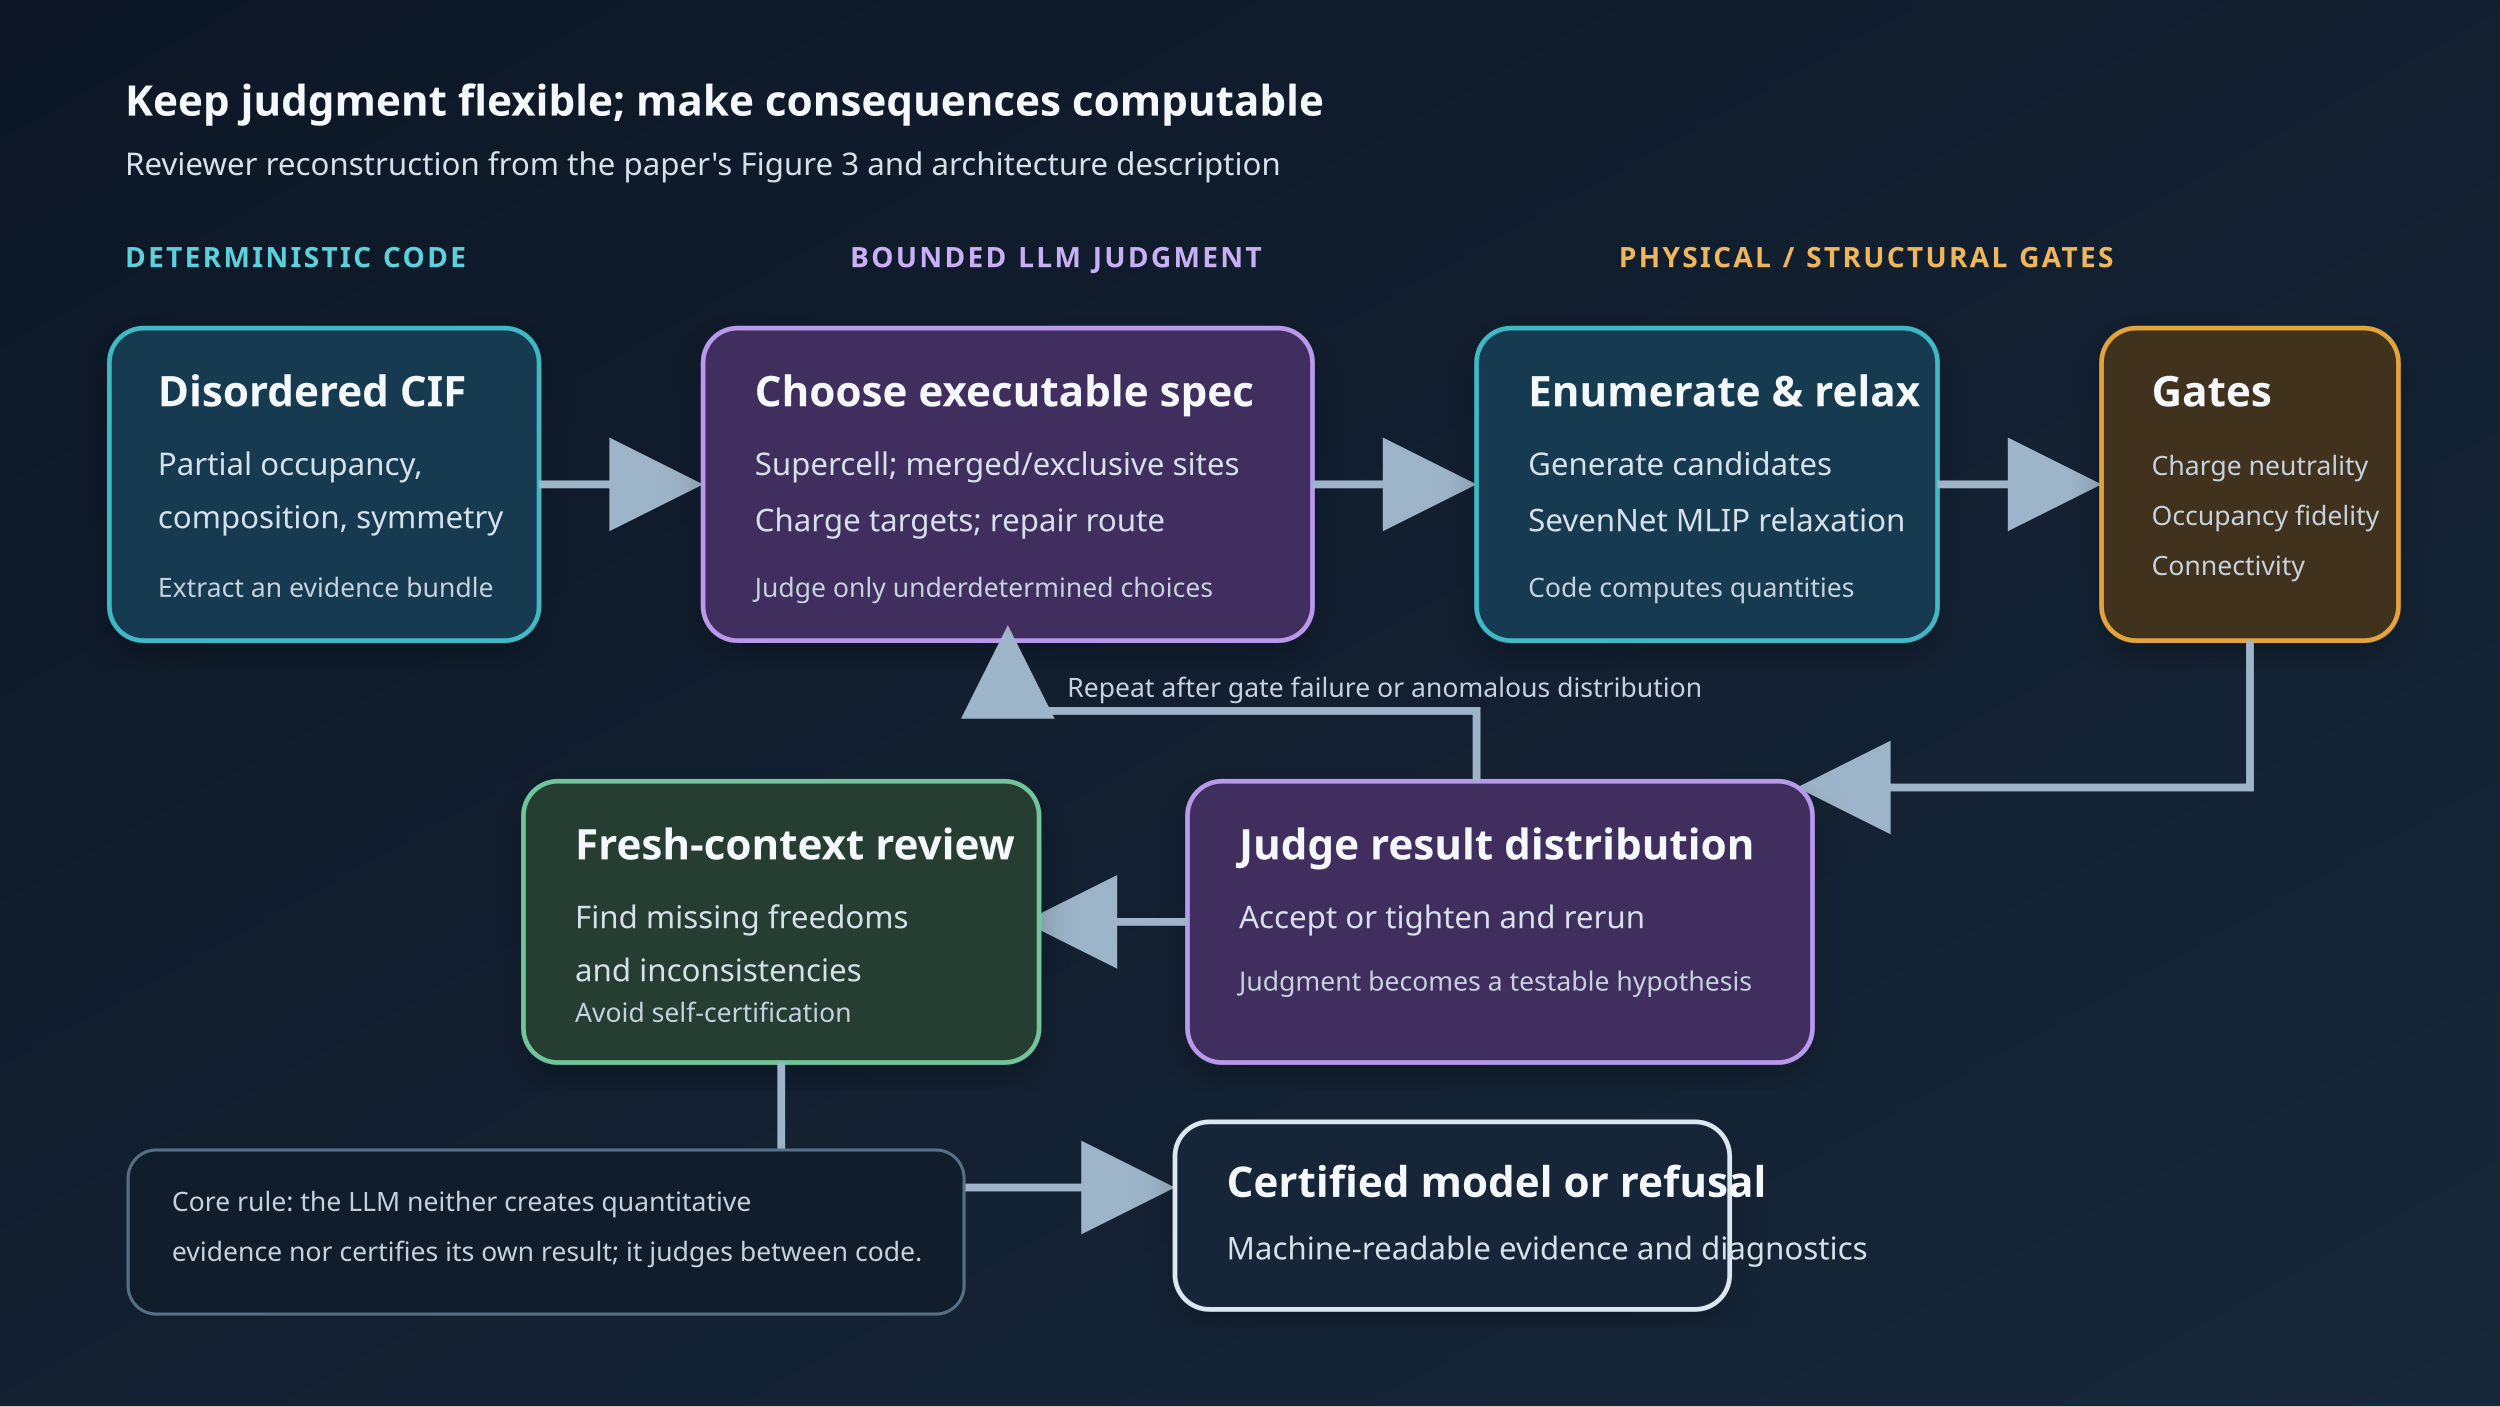
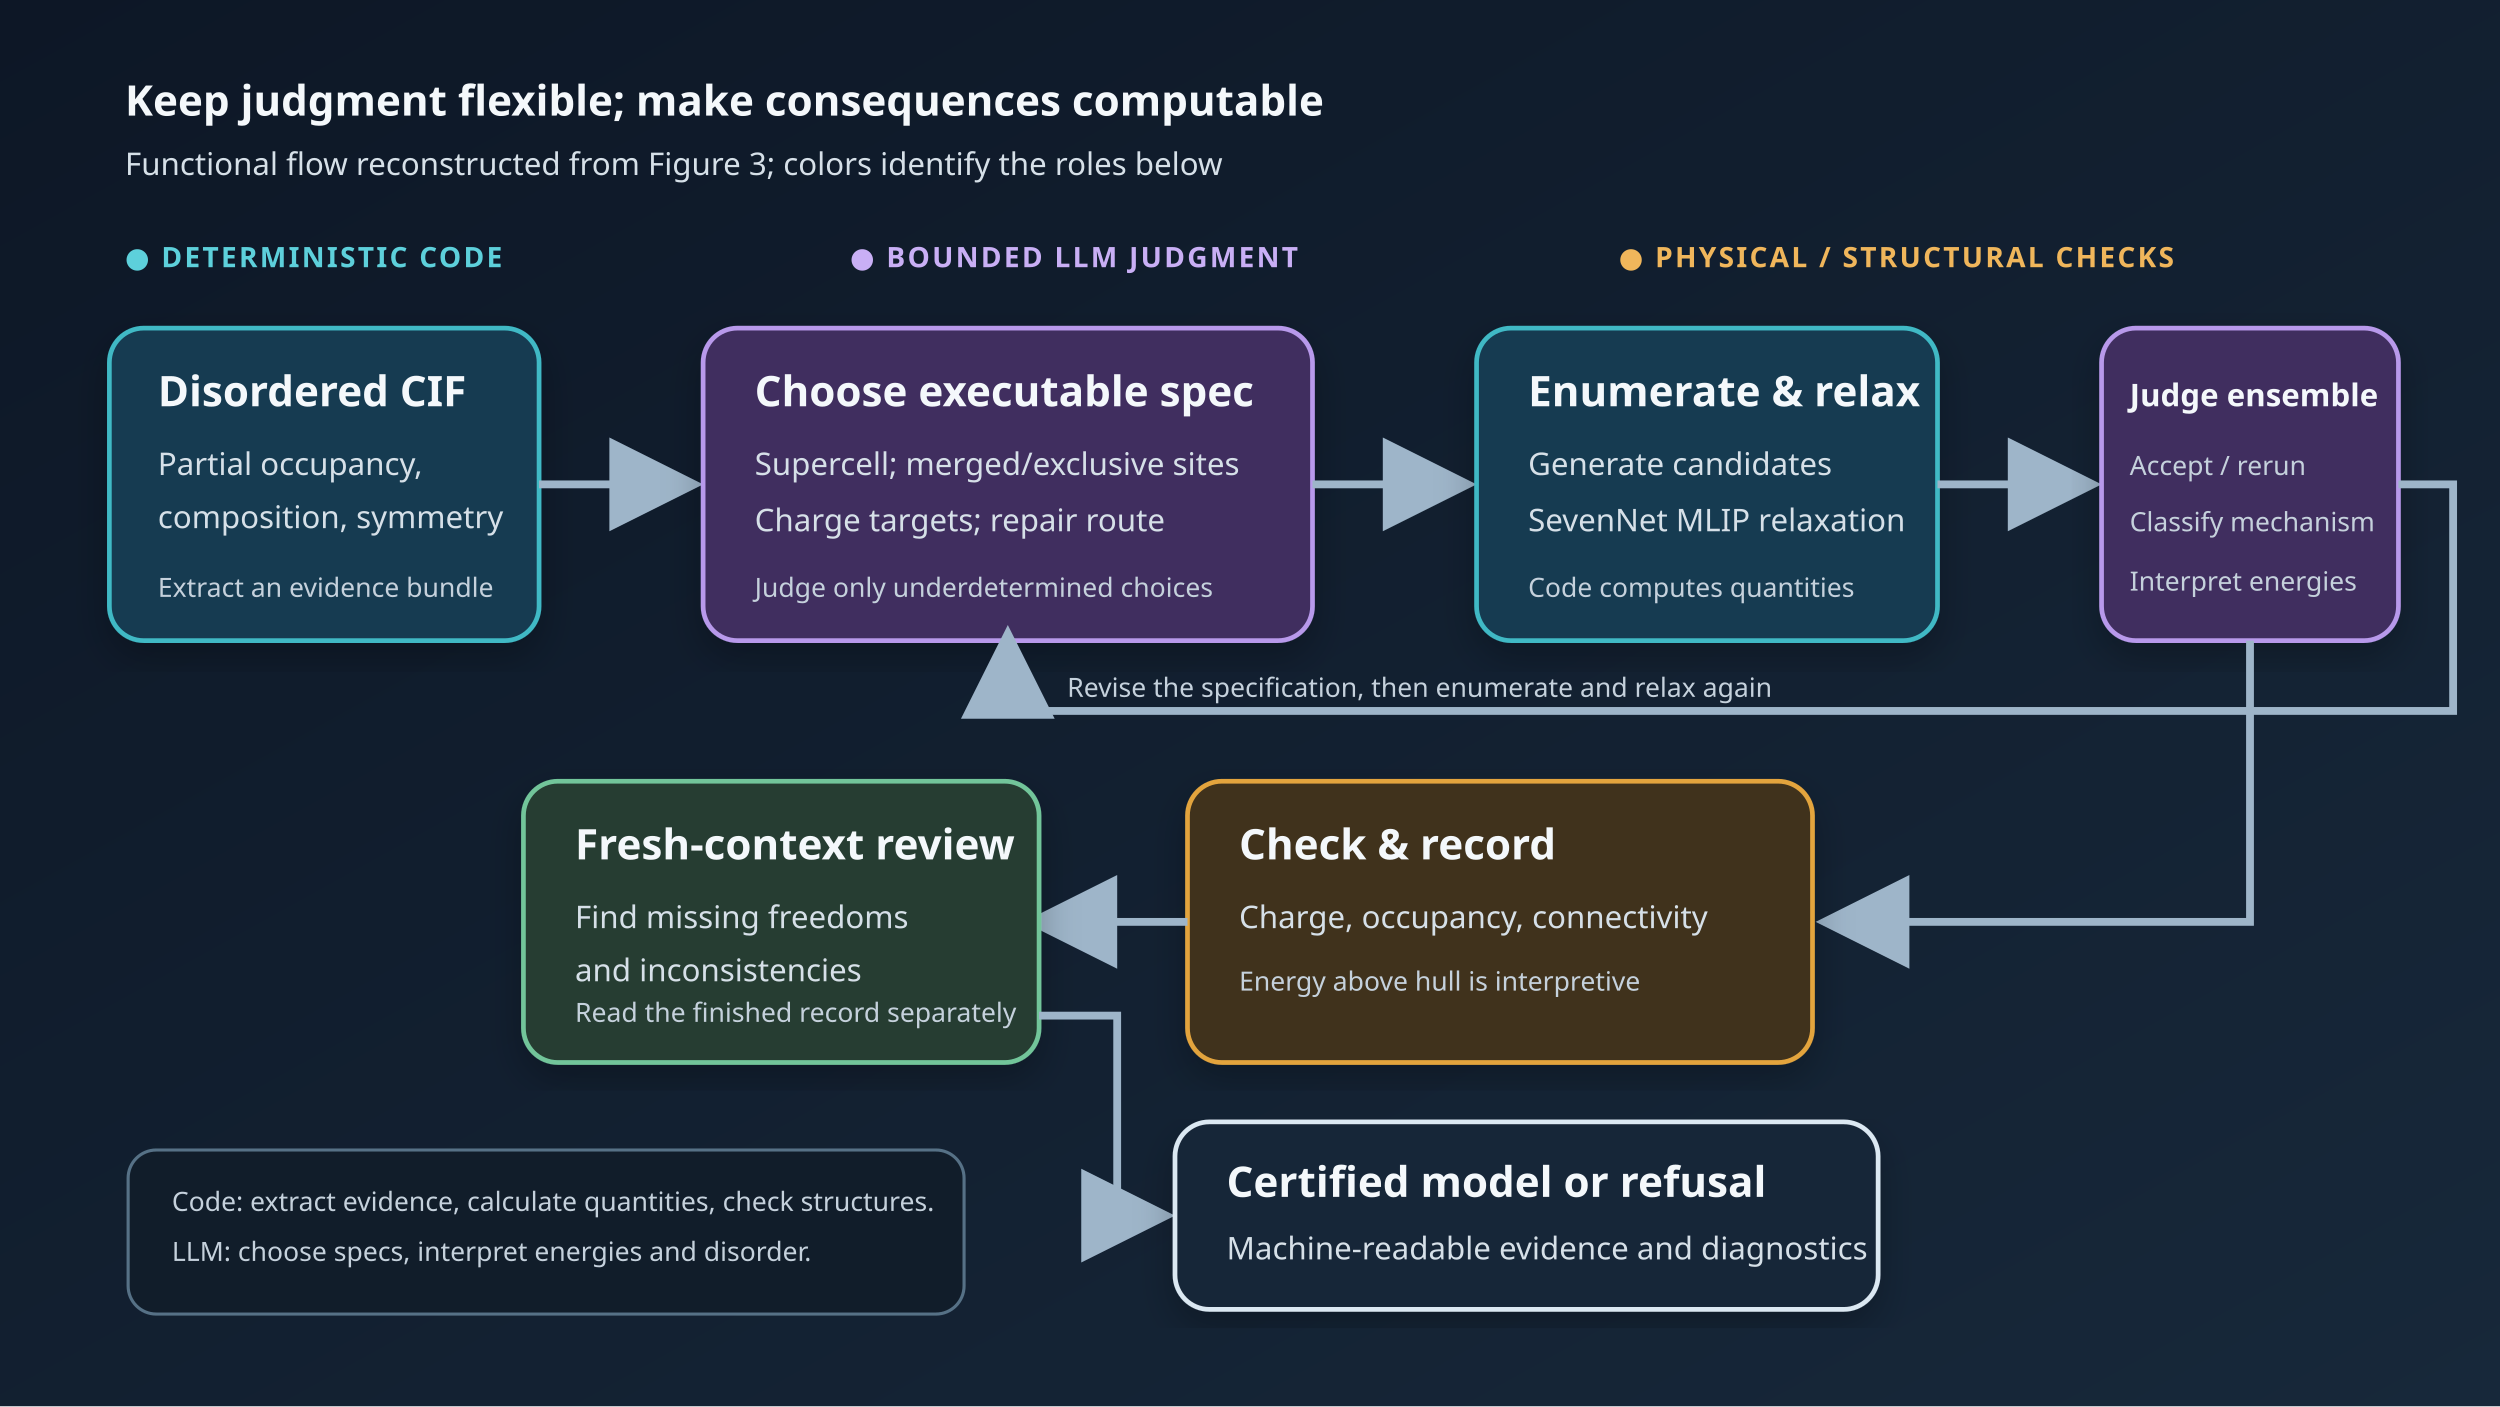
<svg xmlns="http://www.w3.org/2000/svg" width="1600" height="900" viewBox="0 0 1600 900" role="img" aria-labelledby="title desc">
  <defs>
    <linearGradient id="bg" x1="0" y1="0" x2="1" y2="1">
      <stop stop-color="#0d1726" />
      <stop offset="1" stop-color="#17283a" />
    </linearGradient>
    <filter id="shadow">
      <feDropShadow dx="0" dy="10" stdDeviation="12" flood-opacity=".25" />
    </filter>
    <marker id="arrow" markerWidth="12" markerHeight="12" refX="10" refY="6" orient="auto">
      <path d="M0,0 L12,6 L0,12 z" fill="#9eb5c9" />
    </marker>
    <style>
      .box{rx:22;stroke-width:3;filter:url(#shadow)} .det{fill:#163b51;stroke:#3fb9c5}.judge{fill:#412f5f;stroke:#b899eb}.gate{fill:#3f321d;stroke:#e3a43d}.review{fill:#263c31;stroke:#72c59a}.out{fill:#192738;stroke:#dbe8f2}.h{font:700 27px system-ui,sans-serif;fill:#f4f8fb}.p{font:500 20px system-ui,sans-serif;fill:#d6e0e8}.small{font:500 17px system-ui,sans-serif;fill:#c5d1dc}.lane{font:700 18px system-ui,sans-serif;letter-spacing:.08em}.arrow{stroke:#9eb5c9;stroke-width:5;fill:none;marker-end:url(#arrow)}
    </style>
  </defs>
  <rect width="1600" height="900" fill="url(#bg)" />
  <text x="80" y="74" class="h" font-size="38">Keep judgment flexible; make consequences computable</text>
-   <text x="80" y="112" class="p">Reviewer reconstruction from the paper's Figure 3 and architecture description</text>
-   <text x="80" y="171" class="lane" fill="#5dd0db">DETERMINISTIC CODE</text>
-   <text x="544" y="171" class="lane" fill="#c9aff5">BOUNDED LLM JUDGMENT</text>
-   <text x="1036" y="171" class="lane" fill="#f0b65b">PHYSICAL / STRUCTURAL GATES</text>
+   <text x="80" y="112" class="p">Functional flow reconstructed from Figure 3; colors identify the roles below</text>
+   <text x="80" y="171" class="lane" fill="#5dd0db">● DETERMINISTIC CODE</text>
+   <text x="544" y="171" class="lane" fill="#c9aff5">● BOUNDED LLM JUDGMENT</text>
+   <text x="1036" y="171" class="lane" fill="#f0b65b">● PHYSICAL / STRUCTURAL CHECKS</text>
  <rect x="70" y="210" width="275" height="200" class="box det" />
  <text x="101" y="260" class="h">Disordered CIF</text>
  <text x="101" y="304" class="p">Partial occupancy,</text>
  <text x="101" y="338" class="p">composition, symmetry</text>
  <text x="101" y="382" class="small">Extract an evidence bundle</text>
  <path d="M345 310 H440" class="arrow" />
  <rect x="450" y="210" width="390" height="200" class="box judge" />
  <text x="483" y="260" class="h">Choose executable spec</text>
  <text x="483" y="304" class="p">Supercell; merged/exclusive sites</text>
  <text x="483" y="340" class="p">Charge targets; repair route</text>
  <text x="483" y="382" class="small">Judge only underdetermined choices</text>
  <path d="M840 310 H935" class="arrow" />
  <rect x="945" y="210" width="295" height="200" class="box det" />
  <text x="978" y="260" class="h">Enumerate &amp; relax</text>
  <text x="978" y="304" class="p">Generate candidates</text>
  <text x="978" y="340" class="p">SevenNet MLIP relaxation</text>
  <text x="978" y="382" class="small">Code computes quantities</text>
  <path d="M1240 310 H1335" class="arrow" />
-   <rect x="1345" y="210" width="190" height="200" class="box gate" />
-   <text x="1377" y="260" class="h">Gates</text>
-   <text x="1377" y="304" class="small">Charge neutrality</text>
-   <text x="1377" y="336" class="small">Occupancy fidelity</text>
-   <text x="1377" y="368" class="small">Connectivity</text>
-   <path d="M1440 410 V504 H1160" class="arrow" />
-   <rect x="760" y="500" width="400" height="180" class="box judge" />
-   <text x="793" y="550" class="h">Judge result distribution</text>
-   <text x="793" y="594" class="p">Accept or tighten and rerun</text>
-   <text x="793" y="634" class="small">Judgment becomes a testable hypothesis</text>
+   <rect x="1345" y="210" width="190" height="200" class="box judge" />
+   <text x="1363" y="260" class="h" style="font-size:20px">Judge ensemble</text>
+   <text x="1363" y="304" class="small">Accept / rerun</text>
+   <text x="1363" y="340" class="small">Classify mechanism</text>
+   <text x="1363" y="378" class="small">Interpret energies</text>
+   <path d="M1440 410 V590 H1172" class="arrow" />
+   <rect x="760" y="500" width="400" height="180" class="box gate" />
+   <text x="793" y="550" class="h">Check &amp; record</text>
+   <text x="793" y="594" class="p">Charge, occupancy, connectivity</text>
+   <text x="793" y="634" class="small">Energy above hull is interpretive</text>
  <path d="M760 590 H665" class="arrow" />
  <rect x="335" y="500" width="330" height="180" class="box review" />
  <text x="368" y="550" class="h">Fresh-context review</text>
  <text x="368" y="594" class="p">Find missing freedoms</text>
  <text x="368" y="628" class="p">and inconsistencies</text>
-   <text x="368" y="654" class="small">Avoid self-certification</text>
-   <path d="M500 680 V760 H742" class="arrow" />
-   <rect x="752" y="718" width="355" height="120" class="box out" />
+   <text x="368" y="654" class="small">Read the finished record separately</text>
+   <path d="M665 650 H715 V778 H742" class="arrow" />
+   <rect x="752" y="718" width="450" height="120" class="box out" />
  <text x="785" y="766" class="h">Certified model or refusal</text>
  <text x="785" y="806" class="p">Machine-readable evidence and diagnostics</text>
-   <path d="M945 500 V455 H645 V410" class="arrow" stroke="#b899eb" />
-   <text x="683" y="446" class="small">Repeat after gate failure or anomalous distribution</text>
+   <path d="M1535 310 H1570 V455 H645 V410" class="arrow" stroke="#b899eb" />
+   <text x="683" y="446" class="small">Revise the specification, then enumerate and relax again</text>
  <rect x="82" y="736" width="535" height="105" rx="18" fill="#111d2a" stroke="#567186" stroke-width="2" />
-   <text x="110" y="775" class="small">Core rule: the LLM neither creates quantitative</text>
-   <text x="110" y="807" class="small">evidence nor certifies its own result; it judges between code.</text>
+   <text x="110" y="775" class="small">Code: extract evidence, calculate quantities, check structures.</text>
+   <text x="110" y="807" class="small">LLM: choose specs, interpret energies and disorder.</text>
</svg>
